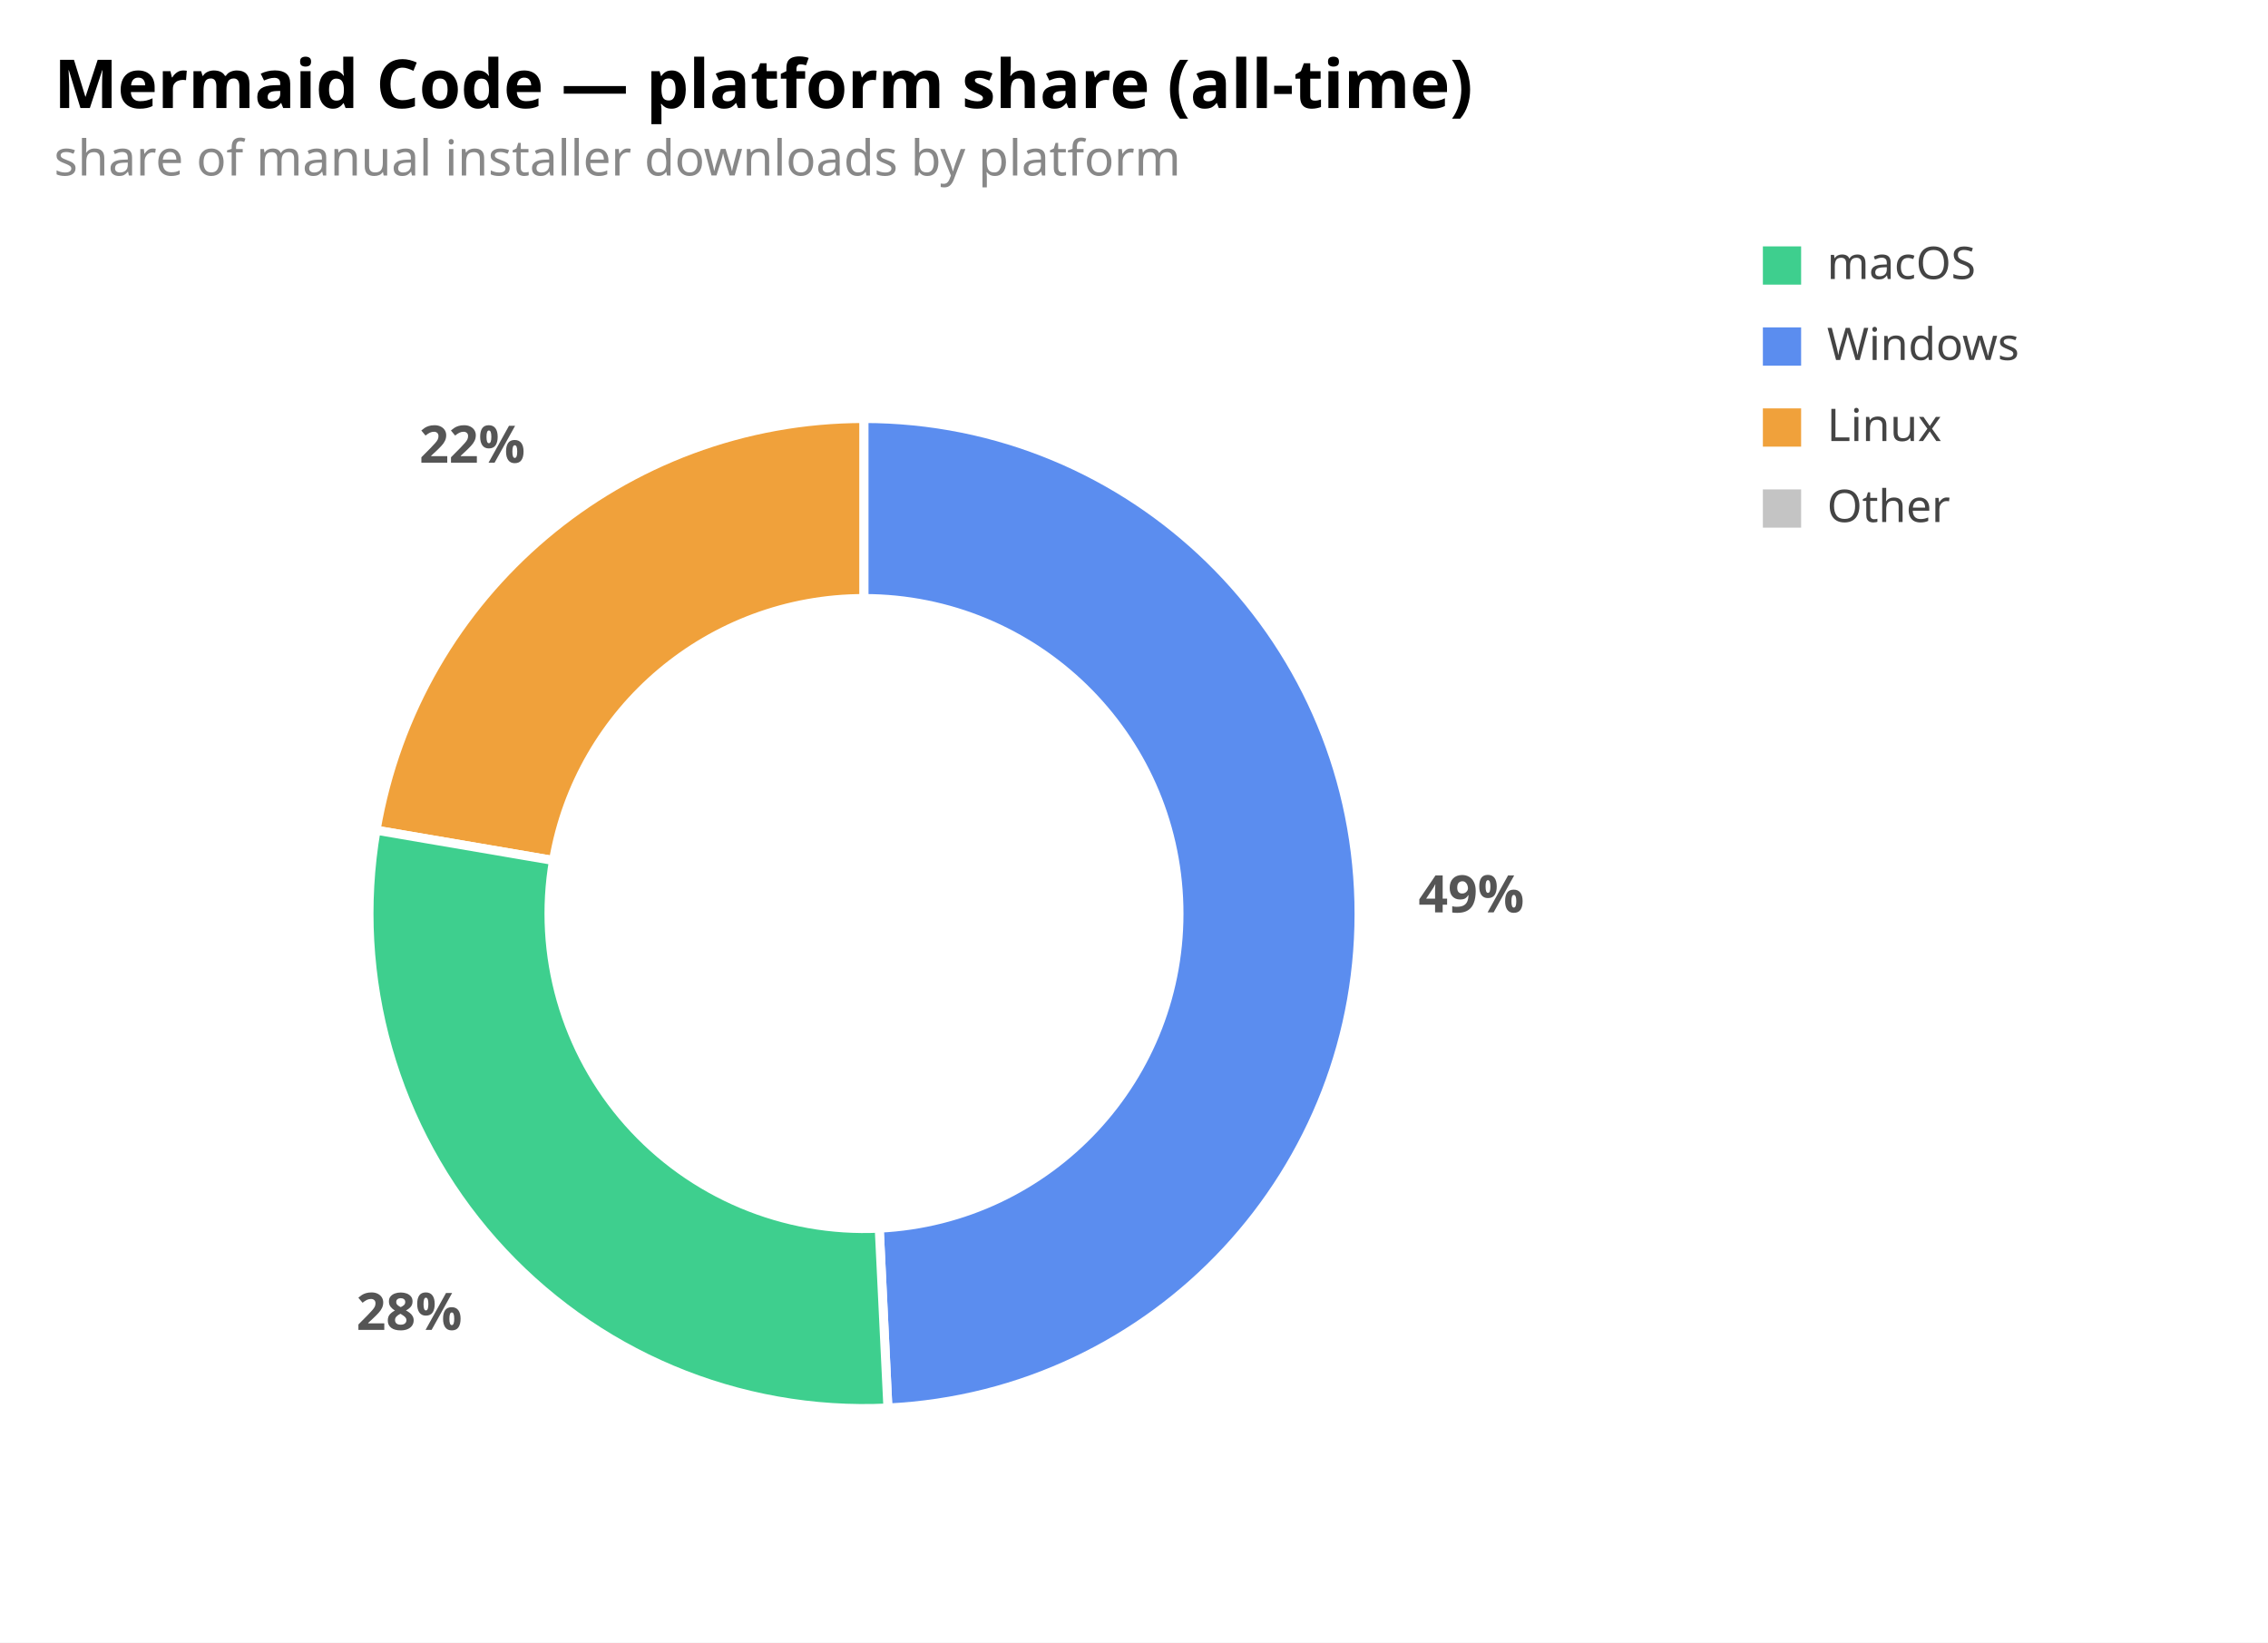
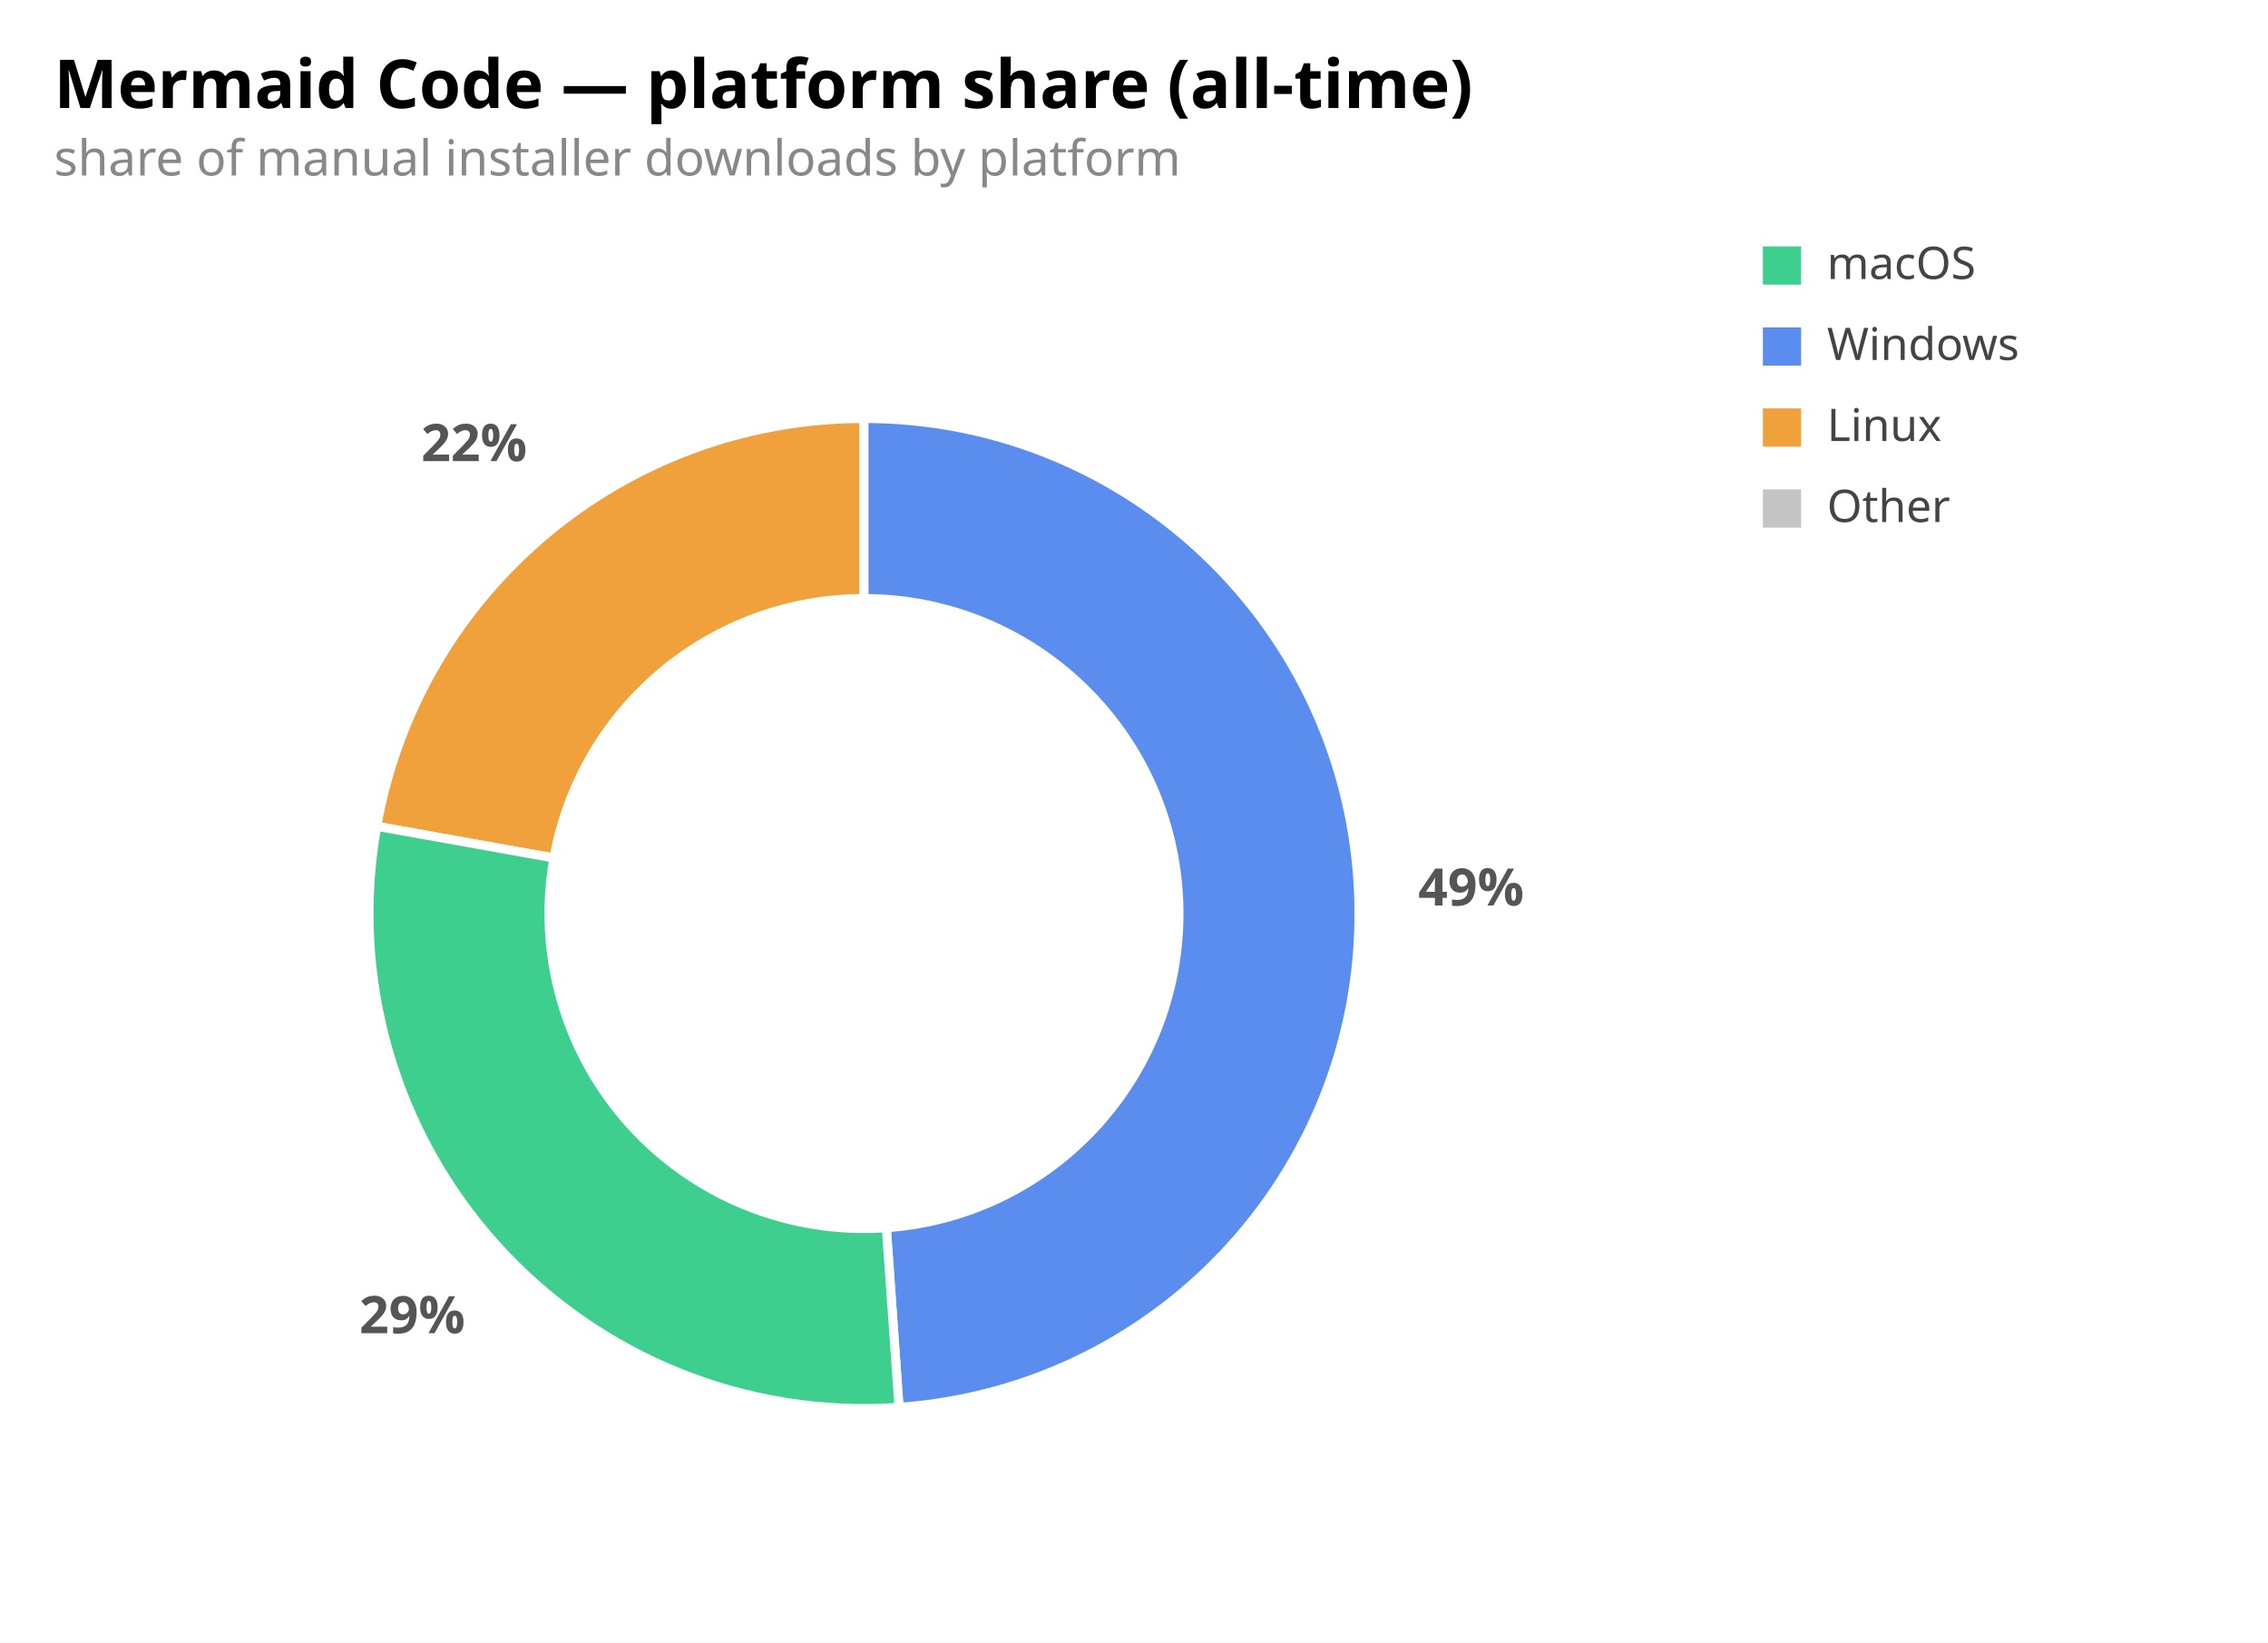
<svg xmlns="http://www.w3.org/2000/svg" version="1.1" class="marks" width="504" height="365" viewBox="0 0 504 365">
  <rect width="504" height="365" fill="white" />
  <g fill="none" stroke-miterlimit="4" transform="translate(12,53)">
    <g class="mark-group role-frame root" role="graphics-object" aria-roledescription="group mark container">
      <g transform="translate(0,0)">
        <path class="background" aria-hidden="true" d="M0,0h360v300h-360Z" />
        <g>
          <g class="mark-arc role-mark layer_0_marks" role="graphics-object" aria-roledescription="arc mark container">
-             <path aria-label="downloads: 58; platform: Linux" role="graphics-symbol" aria-roledescription="arc mark" transform="translate(180,150)" d="M0,-110A110,110,0,0,0,-108.43,-18.519L-69.001,-11.785A70,70,0,0,1,0,-70Z" fill="#f0a13b" stroke="white" stroke-width="2" />
-             <path aria-label="downloads: 128; platform: Windows" role="graphics-symbol" aria-roledescription="arc mark" transform="translate(180,150)" d="M5.314,109.872A110,110,0,0,0,0,-110L0,-70A70,70,0,0,1,3.382,69.918Z" fill="#5b8def" stroke="white" stroke-width="2" />
-             <path aria-label="downloads: 74; platform: macOS" role="graphics-symbol" aria-roledescription="arc mark" transform="translate(180,150)" d="M-108.43,-18.519A110,110,0,0,0,5.314,109.872L3.382,69.918A70,70,0,0,1,-69.001,-11.785Z" fill="#3ecf8e" stroke="white" stroke-width="2" />
+             <path aria-label="downloads: 59; platform: Linux" role="graphics-symbol" aria-roledescription="arc mark" transform="translate(180,150)" d="M0,-110A110,110,0,0,0,-108.278,-19.386L-68.904,-12.336A70,70,0,0,1,0,-70Z" fill="#f0a13b" stroke="white" stroke-width="2" />
+             <path aria-label="downloads: 130; platform: Windows" role="graphics-symbol" aria-roledescription="arc mark" transform="translate(180,150)" d="M7.788,109.724A110,110,0,0,0,0,-110L0,-70A70,70,0,0,1,4.956,69.824Z" fill="#5b8def" stroke="white" stroke-width="2" />
+             <path aria-label="downloads: 77; platform: macOS" role="graphics-symbol" aria-roledescription="arc mark" transform="translate(180,150)" d="M-108.278,-19.386A110,110,0,0,0,7.788,109.724L4.956,69.824A70,70,0,0,1,-68.904,-12.336Z" fill="#3ecf8e" stroke="white" stroke-width="2" />
          </g>
          <g class="mark-text role-mark layer_1_marks" role="graphics-object" aria-roledescription="text mark container">
-             <text aria-label="downloads: 58; platform: Linux; frac: 22%" role="graphics-symbol" aria-roledescription="text mark" text-anchor="middle" transform="translate(92.9463,49.81738)" font-family="sans-serif" font-size="11.5px" font-weight="600" fill="#555" opacity="1">22%</text>
-             <text aria-label="downloads: 128; platform: Windows; frac: 49%" role="graphics-symbol" aria-roledescription="text mark" text-anchor="middle" transform="translate(314.9606,149.7379)" font-family="sans-serif" font-size="11.5px" font-weight="600" fill="#555" opacity="1">49%</text>
-             <text aria-label="downloads: 74; platform: macOS; frac: 28%" role="graphics-symbol" aria-roledescription="text mark" text-anchor="middle" transform="translate(78.95105,242.5216)" font-family="sans-serif" font-size="11.5px" font-weight="600" fill="#555" opacity="1">28%</text>
+             <text aria-label="downloads: 59; platform: Linux; frac: 22%" role="graphics-symbol" aria-roledescription="text mark" text-anchor="middle" transform="translate(93.35946,49.47021)" font-family="sans-serif" font-size="11.5px" font-weight="600" fill="#555" opacity="1">22%</text>
+             <text aria-label="downloads: 130; platform: Windows; frac: 49%" role="graphics-symbol" aria-roledescription="text mark" text-anchor="middle" transform="translate(314.9153,148.2177)" font-family="sans-serif" font-size="11.5px" font-weight="600" fill="#555" opacity="1">49%</text>
+             <text aria-label="downloads: 77; platform: macOS; frac: 29%" role="graphics-symbol" aria-roledescription="text mark" text-anchor="middle" transform="translate(79.60435,243.2536)" font-family="sans-serif" font-size="11.5px" font-weight="600" fill="#555" opacity="1">29%</text>
          </g>
          <g class="mark-group role-legend" role="graphics-symbol" aria-roledescription="legend" aria-label="Symbol legend for fill color with 4 values: macOS, Windows, Linux, Other">
            <g transform="translate(378,0)">
              <path class="background" aria-hidden="true" d="M0,0h72v68h-72Z" pointer-events="none" />
              <g>
                <g class="mark-group role-legend-entry">
                  <g transform="translate(0,0)">
                    <path class="background" aria-hidden="true" d="M0,0h0v0h0Z" pointer-events="none" />
                    <g>
                      <g class="mark-group role-scope" role="graphics-object" aria-roledescription="group mark container">
                        <g transform="translate(0,0)">
                          <path class="background" aria-hidden="true" d="M0,0h72v14h-72Z" pointer-events="none" opacity="1" />
                          <g>
                            <g class="mark-symbol role-legend-symbol" pointer-events="none">
                              <path transform="translate(6,6)" d="M-5,-5h10v10h-10Z" fill="#3ecf8e" stroke="white" stroke-width="1.5" opacity="1" />
                            </g>
                            <g class="mark-text role-legend-label" pointer-events="none">
                              <text text-anchor="start" transform="translate(16,9)" font-family="sans-serif" font-size="10px" fill="#444" opacity="1">macOS</text>
                            </g>
                          </g>
                          <path class="foreground" aria-hidden="true" d="" pointer-events="none" display="none" />
                        </g>
                        <g transform="translate(0,18)">
                          <path class="background" aria-hidden="true" d="M0,0h72v14h-72Z" pointer-events="none" opacity="1" />
                          <g>
                            <g class="mark-symbol role-legend-symbol" pointer-events="none">
                              <path transform="translate(6,6)" d="M-5,-5h10v10h-10Z" fill="#5b8def" stroke="white" stroke-width="1.5" opacity="1" />
                            </g>
                            <g class="mark-text role-legend-label" pointer-events="none">
                              <text text-anchor="start" transform="translate(16,9)" font-family="sans-serif" font-size="10px" fill="#444" opacity="1">Windows</text>
                            </g>
                          </g>
                          <path class="foreground" aria-hidden="true" d="" pointer-events="none" display="none" />
                        </g>
                        <g transform="translate(0,36)">
                          <path class="background" aria-hidden="true" d="M0,0h72v14h-72Z" pointer-events="none" opacity="1" />
                          <g>
                            <g class="mark-symbol role-legend-symbol" pointer-events="none">
                              <path transform="translate(6,6)" d="M-5,-5h10v10h-10Z" fill="#f0a13b" stroke="white" stroke-width="1.5" opacity="1" />
                            </g>
                            <g class="mark-text role-legend-label" pointer-events="none">
                              <text text-anchor="start" transform="translate(16,9)" font-family="sans-serif" font-size="10px" fill="#444" opacity="1">Linux</text>
                            </g>
                          </g>
                          <path class="foreground" aria-hidden="true" d="" pointer-events="none" display="none" />
                        </g>
                        <g transform="translate(0,54)">
                          <path class="background" aria-hidden="true" d="M0,0h72v14h-72Z" pointer-events="none" opacity="1" />
                          <g>
                            <g class="mark-symbol role-legend-symbol" pointer-events="none">
                              <path transform="translate(6,6)" d="M-5,-5h10v10h-10Z" fill="#c4c4c4" stroke="white" stroke-width="1.5" opacity="1" />
                            </g>
                            <g class="mark-text role-legend-label" pointer-events="none">
                              <text text-anchor="start" transform="translate(16,9)" font-family="sans-serif" font-size="10px" fill="#444" opacity="1">Other</text>
                            </g>
                          </g>
                          <path class="foreground" aria-hidden="true" d="" pointer-events="none" display="none" />
                        </g>
                      </g>
                    </g>
                    <path class="foreground" aria-hidden="true" d="" pointer-events="none" display="none" />
                  </g>
                </g>
              </g>
              <path class="foreground" aria-hidden="true" d="" pointer-events="none" display="none" />
            </g>
          </g>
          <g class="mark-group role-title">
            <g transform="translate(0,-41)">
              <path class="background" aria-hidden="true" d="M0,0h0v0h0Z" pointer-events="none" />
              <g>
                <g class="mark-text role-title-text" role="graphics-symbol" aria-roledescription="title" aria-label="Title text 'Mermaid Code — platform share (all-time)'" pointer-events="none">
                  <text text-anchor="start" transform="translate(0,12)" font-family="sans-serif" font-size="15px" font-weight="600" fill="#000" opacity="1">Mermaid Code — platform share (all-time)</text>
                </g>
                <g class="mark-text role-title-subtitle" role="graphics-symbol" aria-roledescription="subtitle" aria-label="Subtitle text 'share of manual installer downloads by platform'" pointer-events="none">
                  <text text-anchor="start" transform="translate(0,27)" font-family="sans-serif" font-size="11px" fill="#888" opacity="1">share of manual installer downloads by platform</text>
                </g>
              </g>
              <path class="foreground" aria-hidden="true" d="" pointer-events="none" display="none" />
            </g>
          </g>
        </g>
        <path class="foreground" aria-hidden="true" d="" display="none" />
      </g>
    </g>
  </g>
</svg>
